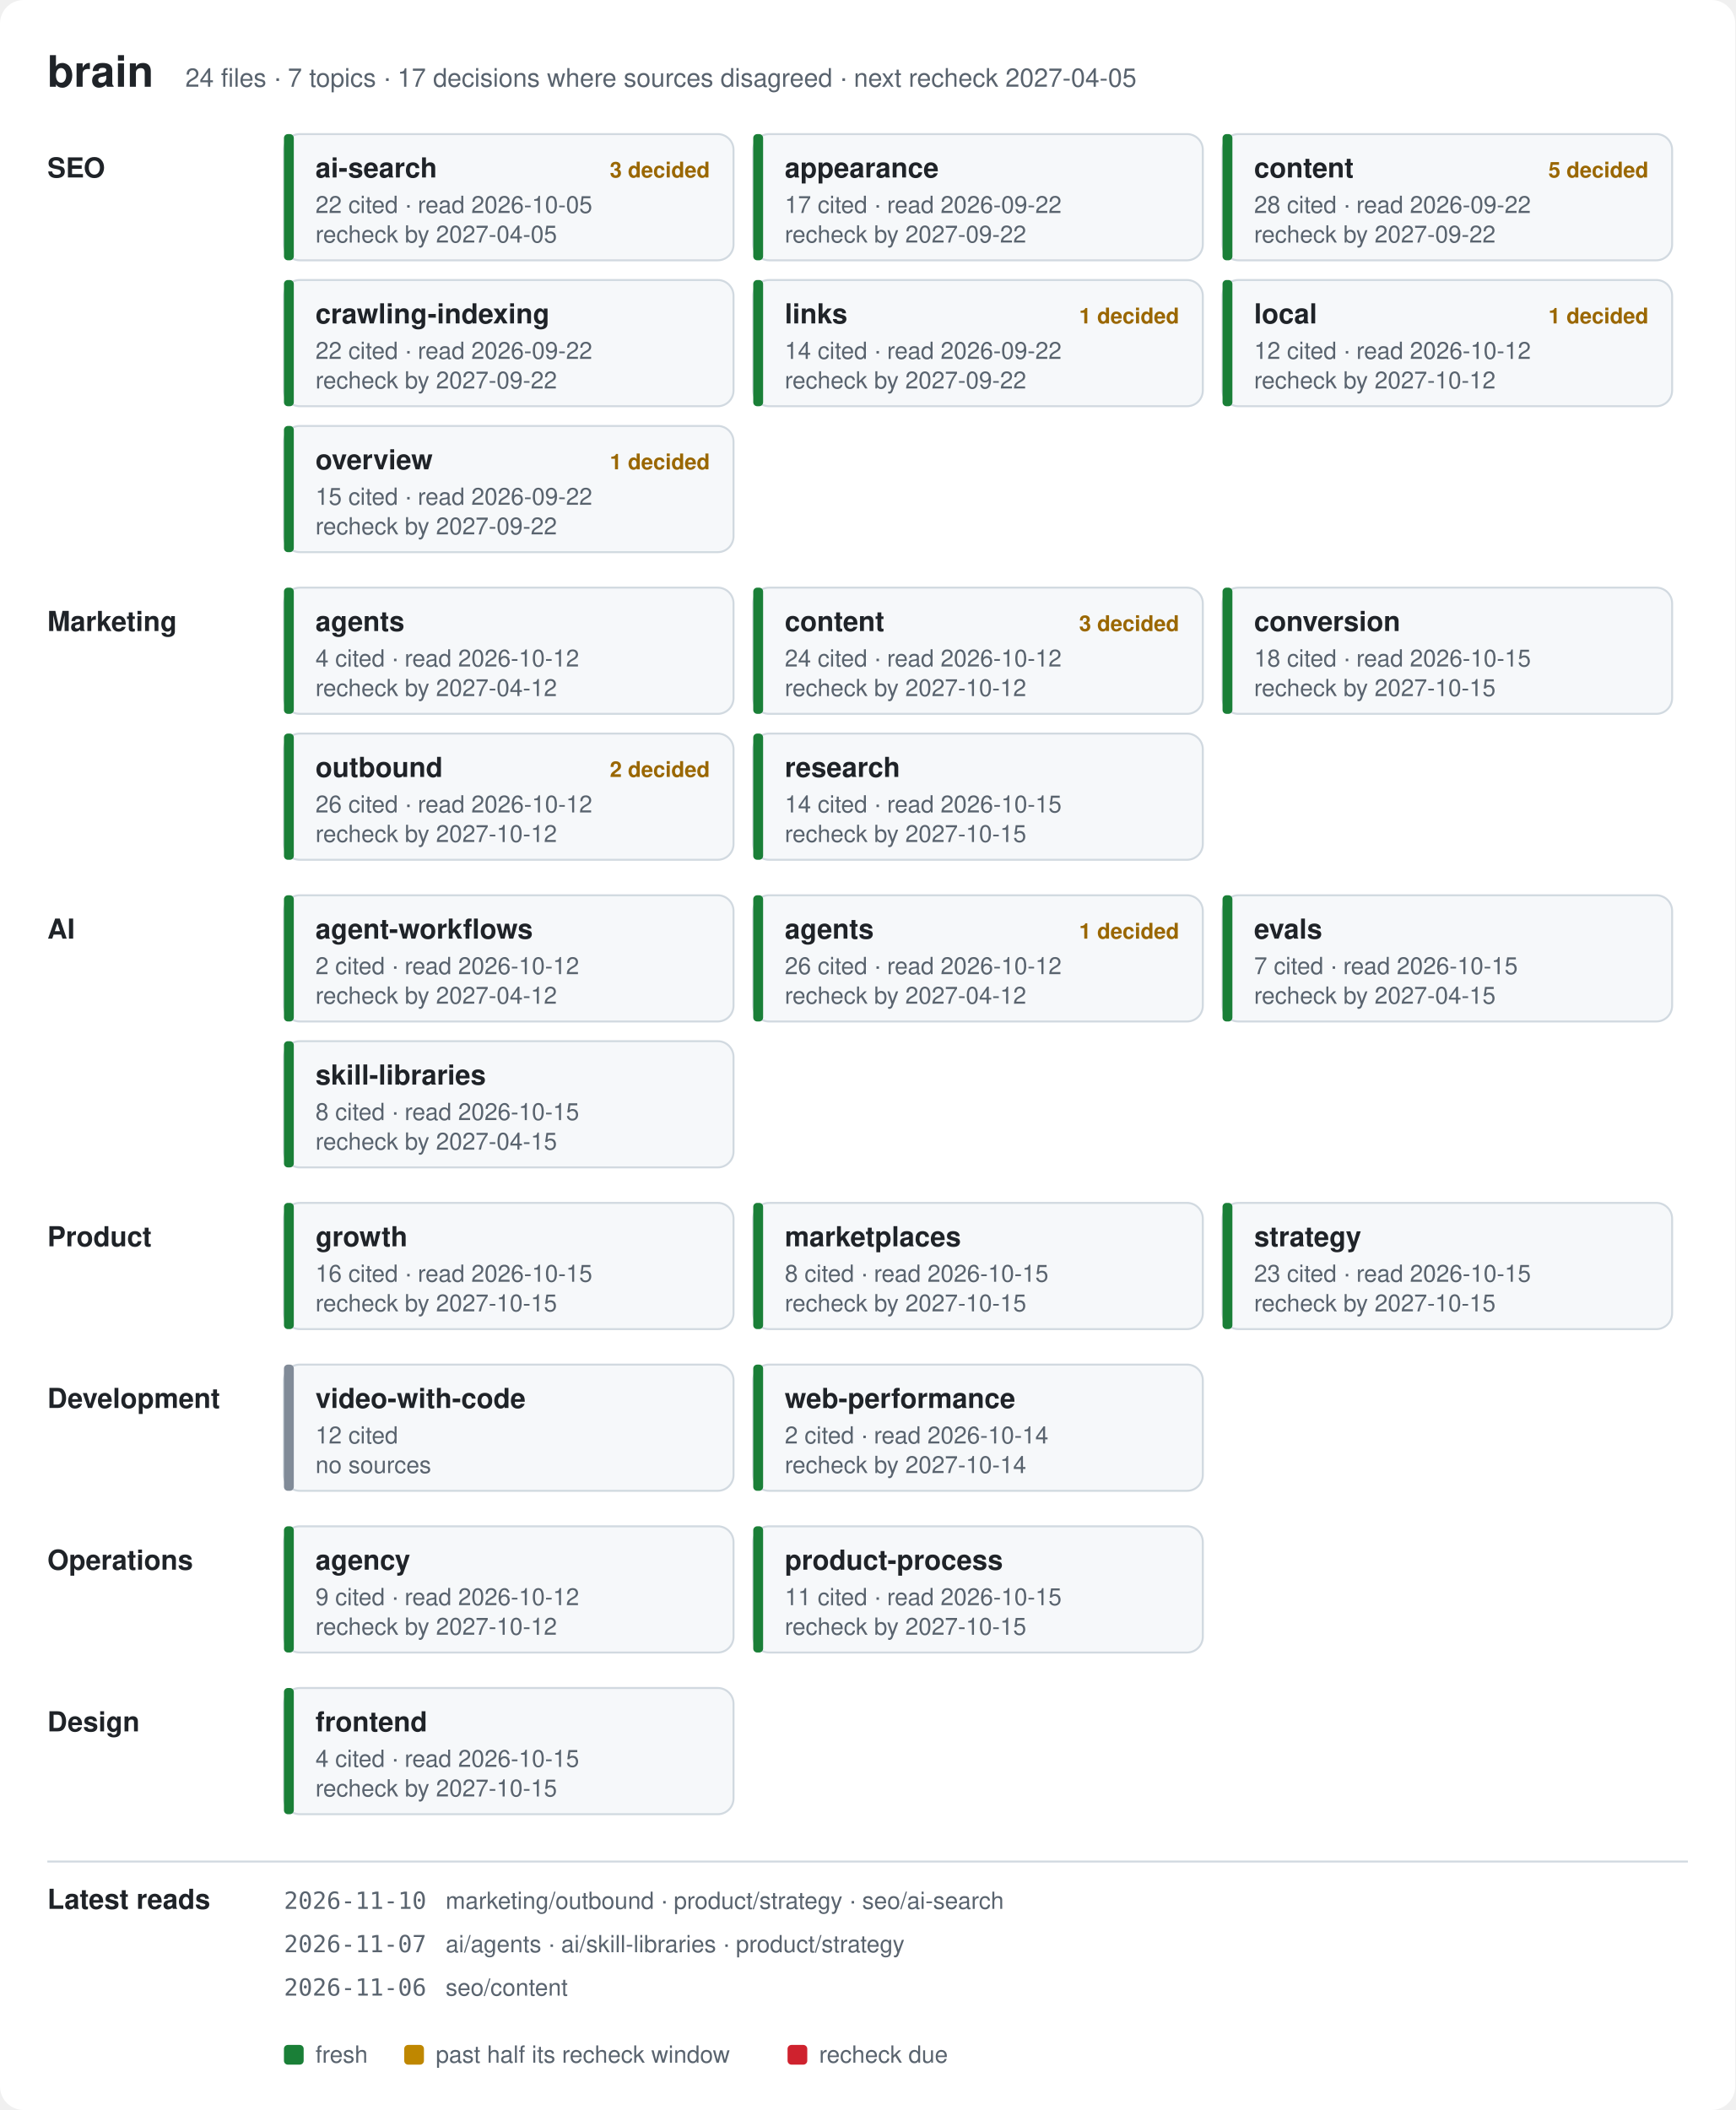
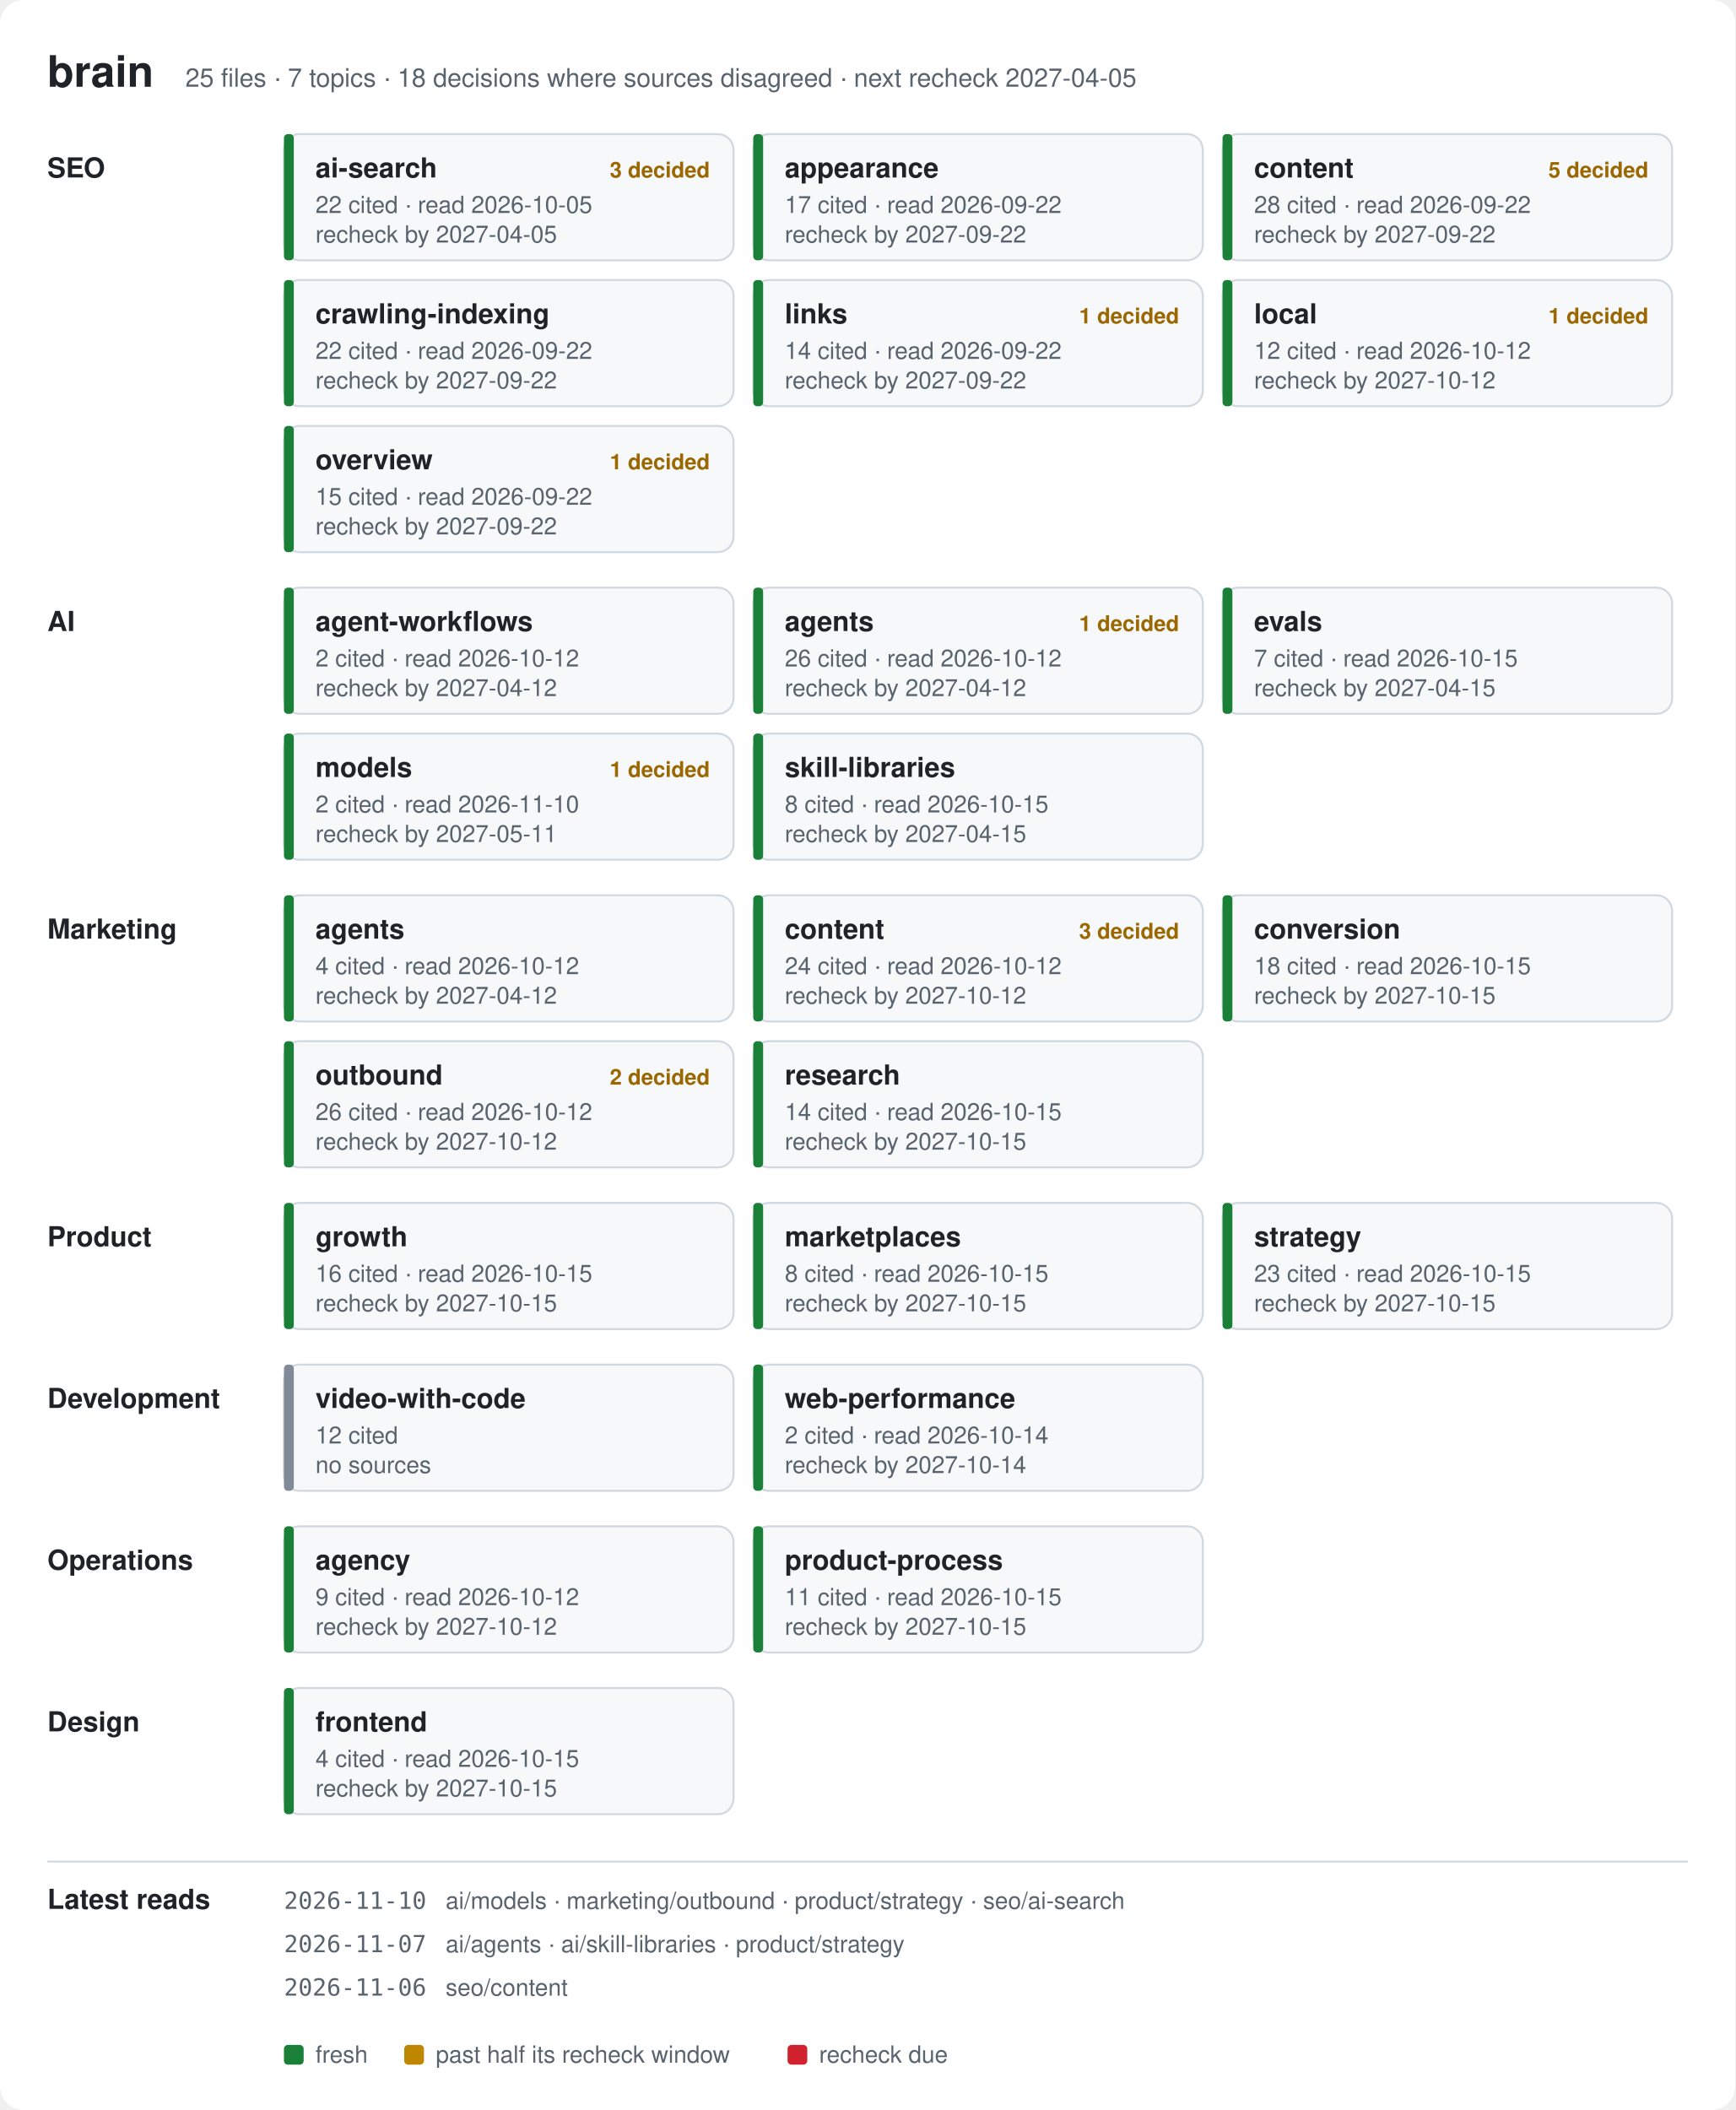
- <svg xmlns="http://www.w3.org/2000/svg" width="880" height="1070" viewBox="0 0 880 1070" role="img" aria-label="Brain map: 24 files · 7 topics · 17 decisions where sources disagreed · next recheck 2027-04-05">
+ <svg xmlns="http://www.w3.org/2000/svg" width="880" height="1070" viewBox="0 0 880 1070" role="img" aria-label="Brain map: 25 files · 7 topics · 18 decisions where sources disagreed · next recheck 2027-04-05">
  <style>
    text { font-family: -apple-system, BlinkMacSystemFont, 'Segoe UI', Helvetica, Arial, sans-serif; fill: #1f2328; }
    .h1 { font-size: 22px; font-weight: 700; }
    .topic { font-size: 14px; font-weight: 600; }
    .name { font-size: 14px; font-weight: 600; }
    .small { font-size: 12px; fill: #59636e; }
    .muted { font-size: 13px; fill: #59636e; }
    .mono { font-family: ui-monospace, SFMono-Regular, Menlo, monospace; }
    .badge { font-size: 11px; font-weight: 600; fill: #9a6700; }
    .bg { fill: #ffffff; }
    .card { fill: #f6f8fa; stroke: #d1d9e0; }
    .rule { stroke: #d1d9e0; }
    .s-fresh { fill: #1a7f37; } .s-soon { fill: #bf8700; } .s-due { fill: #cf222e; } .s-none { fill: #818b98; }
    .t-soon { fill: #9a6700; } .t-due { fill: #cf222e; font-weight: 600; }
    a:hover .card { stroke: #0969da; }
    @media (prefers-color-scheme: dark) {
      text { fill: #f0f6fc; }
      .small, .muted { fill: #9198a1; }
      .badge, .t-soon { fill: #d29922; }
      .t-due { fill: #f85149; }
      .bg { fill: #0d1117; }
      .card { fill: #151b23; stroke: #3d444d; }
      .rule { stroke: #3d444d; }
      .s-fresh { fill: #3fb950; } .s-soon { fill: #d29922; } .s-due { fill: #f85149; }
      a:hover .card { stroke: #4493f8; }
    }
</style>
  <rect width="880" height="1070" rx="12" class="bg" />
  <text x="24" y="44" class="h1">brain</text>
-   <text x="94" y="44" class="muted">24 files · 7 topics · 17 decisions where sources disagreed · next recheck 2027-04-05</text>
+   <text x="94" y="44" class="muted">25 files · 7 topics · 18 decisions where sources disagreed · next recheck 2027-04-05</text>
  <text x="24" y="90" class="topic">SEO</text>
  <a href="seo/ai-search.md">
    <g>
      <rect x="144" y="68" width="228" height="64" rx="8" class="card" />
      <rect x="144" y="68" width="5" height="64" rx="2" class="s-fresh" />
      <text x="160" y="90" class="name">ai-search</text>
      <text x="360" y="90" class="badge" text-anchor="end">3 decided</text>
      <text x="160" y="108" class="small">22 cited · read 2026-10-05</text>
      <text x="160" y="123" class="small t-fresh">recheck by 2027-04-05</text>
    </g>
  </a>
  <a href="seo/appearance.md">
    <g>
      <rect x="382" y="68" width="228" height="64" rx="8" class="card" />
      <rect x="382" y="68" width="5" height="64" rx="2" class="s-fresh" />
      <text x="398" y="90" class="name">appearance</text>
      <text x="398" y="108" class="small">17 cited · read 2026-09-22</text>
      <text x="398" y="123" class="small t-fresh">recheck by 2027-09-22</text>
    </g>
  </a>
  <a href="seo/content.md">
    <g>
      <rect x="620" y="68" width="228" height="64" rx="8" class="card" />
      <rect x="620" y="68" width="5" height="64" rx="2" class="s-fresh" />
      <text x="636" y="90" class="name">content</text>
      <text x="836" y="90" class="badge" text-anchor="end">5 decided</text>
      <text x="636" y="108" class="small">28 cited · read 2026-09-22</text>
      <text x="636" y="123" class="small t-fresh">recheck by 2027-09-22</text>
    </g>
  </a>
  <a href="seo/crawling-indexing.md">
    <g>
      <rect x="144" y="142" width="228" height="64" rx="8" class="card" />
      <rect x="144" y="142" width="5" height="64" rx="2" class="s-fresh" />
      <text x="160" y="164" class="name">crawling-indexing</text>
      <text x="160" y="182" class="small">22 cited · read 2026-09-22</text>
      <text x="160" y="197" class="small t-fresh">recheck by 2027-09-22</text>
    </g>
  </a>
  <a href="seo/links.md">
    <g>
      <rect x="382" y="142" width="228" height="64" rx="8" class="card" />
      <rect x="382" y="142" width="5" height="64" rx="2" class="s-fresh" />
      <text x="398" y="164" class="name">links</text>
      <text x="598" y="164" class="badge" text-anchor="end">1 decided</text>
      <text x="398" y="182" class="small">14 cited · read 2026-09-22</text>
      <text x="398" y="197" class="small t-fresh">recheck by 2027-09-22</text>
    </g>
  </a>
  <a href="seo/local.md">
    <g>
      <rect x="620" y="142" width="228" height="64" rx="8" class="card" />
      <rect x="620" y="142" width="5" height="64" rx="2" class="s-fresh" />
      <text x="636" y="164" class="name">local</text>
      <text x="836" y="164" class="badge" text-anchor="end">1 decided</text>
      <text x="636" y="182" class="small">12 cited · read 2026-10-12</text>
      <text x="636" y="197" class="small t-fresh">recheck by 2027-10-12</text>
    </g>
  </a>
  <a href="seo/overview.md">
    <g>
      <rect x="144" y="216" width="228" height="64" rx="8" class="card" />
      <rect x="144" y="216" width="5" height="64" rx="2" class="s-fresh" />
      <text x="160" y="238" class="name">overview</text>
      <text x="360" y="238" class="badge" text-anchor="end">1 decided</text>
      <text x="160" y="256" class="small">15 cited · read 2026-09-22</text>
      <text x="160" y="271" class="small t-fresh">recheck by 2027-09-22</text>
    </g>
  </a>
-   <text x="24" y="320" class="topic">Marketing</text>
-   <a href="marketing/agents.md">
+   <text x="24" y="320" class="topic">AI</text>
+   <a href="ai/agent-workflows.md">
    <g>
      <rect x="144" y="298" width="228" height="64" rx="8" class="card" />
      <rect x="144" y="298" width="5" height="64" rx="2" class="s-fresh" />
-       <text x="160" y="320" class="name">agents</text>
-       <text x="160" y="338" class="small">4 cited · read 2026-10-12</text>
+       <text x="160" y="320" class="name">agent-workflows</text>
+       <text x="160" y="338" class="small">2 cited · read 2026-10-12</text>
      <text x="160" y="353" class="small t-fresh">recheck by 2027-04-12</text>
    </g>
  </a>
-   <a href="marketing/content.md">
+   <a href="ai/agents.md">
    <g>
      <rect x="382" y="298" width="228" height="64" rx="8" class="card" />
      <rect x="382" y="298" width="5" height="64" rx="2" class="s-fresh" />
-       <text x="398" y="320" class="name">content</text>
-       <text x="598" y="320" class="badge" text-anchor="end">3 decided</text>
-       <text x="398" y="338" class="small">24 cited · read 2026-10-12</text>
-       <text x="398" y="353" class="small t-fresh">recheck by 2027-10-12</text>
-     </g>
-   </a>
-   <a href="marketing/conversion.md">
+       <text x="398" y="320" class="name">agents</text>
+       <text x="598" y="320" class="badge" text-anchor="end">1 decided</text>
+       <text x="398" y="338" class="small">26 cited · read 2026-10-12</text>
+       <text x="398" y="353" class="small t-fresh">recheck by 2027-04-12</text>
+     </g>
+   </a>
+   <a href="ai/evals.md">
    <g>
      <rect x="620" y="298" width="228" height="64" rx="8" class="card" />
      <rect x="620" y="298" width="5" height="64" rx="2" class="s-fresh" />
-       <text x="636" y="320" class="name">conversion</text>
-       <text x="636" y="338" class="small">18 cited · read 2026-10-15</text>
-       <text x="636" y="353" class="small t-fresh">recheck by 2027-10-15</text>
-     </g>
-   </a>
-   <a href="marketing/outbound.md">
+       <text x="636" y="320" class="name">evals</text>
+       <text x="636" y="338" class="small">7 cited · read 2026-10-15</text>
+       <text x="636" y="353" class="small t-fresh">recheck by 2027-04-15</text>
+     </g>
+   </a>
+   <a href="ai/models.md">
    <g>
      <rect x="144" y="372" width="228" height="64" rx="8" class="card" />
      <rect x="144" y="372" width="5" height="64" rx="2" class="s-fresh" />
-       <text x="160" y="394" class="name">outbound</text>
-       <text x="360" y="394" class="badge" text-anchor="end">2 decided</text>
-       <text x="160" y="412" class="small">26 cited · read 2026-10-12</text>
-       <text x="160" y="427" class="small t-fresh">recheck by 2027-10-12</text>
-     </g>
-   </a>
-   <a href="marketing/research.md">
+       <text x="160" y="394" class="name">models</text>
+       <text x="360" y="394" class="badge" text-anchor="end">1 decided</text>
+       <text x="160" y="412" class="small">2 cited · read 2026-11-10</text>
+       <text x="160" y="427" class="small t-fresh">recheck by 2027-05-11</text>
+     </g>
+   </a>
+   <a href="ai/skill-libraries.md">
    <g>
      <rect x="382" y="372" width="228" height="64" rx="8" class="card" />
      <rect x="382" y="372" width="5" height="64" rx="2" class="s-fresh" />
-       <text x="398" y="394" class="name">research</text>
-       <text x="398" y="412" class="small">14 cited · read 2026-10-15</text>
-       <text x="398" y="427" class="small t-fresh">recheck by 2027-10-15</text>
-     </g>
-   </a>
-   <text x="24" y="476" class="topic">AI</text>
-   <a href="ai/agent-workflows.md">
+       <text x="398" y="394" class="name">skill-libraries</text>
+       <text x="398" y="412" class="small">8 cited · read 2026-10-15</text>
+       <text x="398" y="427" class="small t-fresh">recheck by 2027-04-15</text>
+     </g>
+   </a>
+   <text x="24" y="476" class="topic">Marketing</text>
+   <a href="marketing/agents.md">
    <g>
      <rect x="144" y="454" width="228" height="64" rx="8" class="card" />
      <rect x="144" y="454" width="5" height="64" rx="2" class="s-fresh" />
-       <text x="160" y="476" class="name">agent-workflows</text>
-       <text x="160" y="494" class="small">2 cited · read 2026-10-12</text>
+       <text x="160" y="476" class="name">agents</text>
+       <text x="160" y="494" class="small">4 cited · read 2026-10-12</text>
      <text x="160" y="509" class="small t-fresh">recheck by 2027-04-12</text>
    </g>
  </a>
-   <a href="ai/agents.md">
+   <a href="marketing/content.md">
    <g>
      <rect x="382" y="454" width="228" height="64" rx="8" class="card" />
      <rect x="382" y="454" width="5" height="64" rx="2" class="s-fresh" />
-       <text x="398" y="476" class="name">agents</text>
-       <text x="598" y="476" class="badge" text-anchor="end">1 decided</text>
-       <text x="398" y="494" class="small">26 cited · read 2026-10-12</text>
-       <text x="398" y="509" class="small t-fresh">recheck by 2027-04-12</text>
-     </g>
-   </a>
-   <a href="ai/evals.md">
+       <text x="398" y="476" class="name">content</text>
+       <text x="598" y="476" class="badge" text-anchor="end">3 decided</text>
+       <text x="398" y="494" class="small">24 cited · read 2026-10-12</text>
+       <text x="398" y="509" class="small t-fresh">recheck by 2027-10-12</text>
+     </g>
+   </a>
+   <a href="marketing/conversion.md">
    <g>
      <rect x="620" y="454" width="228" height="64" rx="8" class="card" />
      <rect x="620" y="454" width="5" height="64" rx="2" class="s-fresh" />
-       <text x="636" y="476" class="name">evals</text>
-       <text x="636" y="494" class="small">7 cited · read 2026-10-15</text>
-       <text x="636" y="509" class="small t-fresh">recheck by 2027-04-15</text>
-     </g>
-   </a>
-   <a href="ai/skill-libraries.md">
+       <text x="636" y="476" class="name">conversion</text>
+       <text x="636" y="494" class="small">18 cited · read 2026-10-15</text>
+       <text x="636" y="509" class="small t-fresh">recheck by 2027-10-15</text>
+     </g>
+   </a>
+   <a href="marketing/outbound.md">
    <g>
      <rect x="144" y="528" width="228" height="64" rx="8" class="card" />
      <rect x="144" y="528" width="5" height="64" rx="2" class="s-fresh" />
-       <text x="160" y="550" class="name">skill-libraries</text>
-       <text x="160" y="568" class="small">8 cited · read 2026-10-15</text>
-       <text x="160" y="583" class="small t-fresh">recheck by 2027-04-15</text>
+       <text x="160" y="550" class="name">outbound</text>
+       <text x="360" y="550" class="badge" text-anchor="end">2 decided</text>
+       <text x="160" y="568" class="small">26 cited · read 2026-10-12</text>
+       <text x="160" y="583" class="small t-fresh">recheck by 2027-10-12</text>
+     </g>
+   </a>
+   <a href="marketing/research.md">
+     <g>
+       <rect x="382" y="528" width="228" height="64" rx="8" class="card" />
+       <rect x="382" y="528" width="5" height="64" rx="2" class="s-fresh" />
+       <text x="398" y="550" class="name">research</text>
+       <text x="398" y="568" class="small">14 cited · read 2026-10-15</text>
+       <text x="398" y="583" class="small t-fresh">recheck by 2027-10-15</text>
    </g>
  </a>
  <text x="24" y="632" class="topic">Product</text>
  <a href="product/growth.md">
    <g>
      <rect x="144" y="610" width="228" height="64" rx="8" class="card" />
      <rect x="144" y="610" width="5" height="64" rx="2" class="s-fresh" />
      <text x="160" y="632" class="name">growth</text>
      <text x="160" y="650" class="small">16 cited · read 2026-10-15</text>
      <text x="160" y="665" class="small t-fresh">recheck by 2027-10-15</text>
    </g>
  </a>
  <a href="product/marketplaces.md">
    <g>
      <rect x="382" y="610" width="228" height="64" rx="8" class="card" />
      <rect x="382" y="610" width="5" height="64" rx="2" class="s-fresh" />
      <text x="398" y="632" class="name">marketplaces</text>
      <text x="398" y="650" class="small">8 cited · read 2026-10-15</text>
      <text x="398" y="665" class="small t-fresh">recheck by 2027-10-15</text>
    </g>
  </a>
  <a href="product/strategy.md">
    <g>
      <rect x="620" y="610" width="228" height="64" rx="8" class="card" />
      <rect x="620" y="610" width="5" height="64" rx="2" class="s-fresh" />
      <text x="636" y="632" class="name">strategy</text>
      <text x="636" y="650" class="small">23 cited · read 2026-10-15</text>
      <text x="636" y="665" class="small t-fresh">recheck by 2027-10-15</text>
    </g>
  </a>
  <text x="24" y="714" class="topic">Development</text>
  <a href="development/video-with-code.md">
    <g>
      <rect x="144" y="692" width="228" height="64" rx="8" class="card" />
      <rect x="144" y="692" width="5" height="64" rx="2" class="s-none" />
      <text x="160" y="714" class="name">video-with-code</text>
      <text x="160" y="732" class="small">12 cited</text>
      <text x="160" y="747" class="small t-none">no sources</text>
    </g>
  </a>
  <a href="development/web-performance.md">
    <g>
      <rect x="382" y="692" width="228" height="64" rx="8" class="card" />
      <rect x="382" y="692" width="5" height="64" rx="2" class="s-fresh" />
      <text x="398" y="714" class="name">web-performance</text>
      <text x="398" y="732" class="small">2 cited · read 2026-10-14</text>
      <text x="398" y="747" class="small t-fresh">recheck by 2027-10-14</text>
    </g>
  </a>
  <text x="24" y="796" class="topic">Operations</text>
  <a href="operations/agency.md">
    <g>
      <rect x="144" y="774" width="228" height="64" rx="8" class="card" />
      <rect x="144" y="774" width="5" height="64" rx="2" class="s-fresh" />
      <text x="160" y="796" class="name">agency</text>
      <text x="160" y="814" class="small">9 cited · read 2026-10-12</text>
      <text x="160" y="829" class="small t-fresh">recheck by 2027-10-12</text>
    </g>
  </a>
  <a href="operations/product-process.md">
    <g>
      <rect x="382" y="774" width="228" height="64" rx="8" class="card" />
      <rect x="382" y="774" width="5" height="64" rx="2" class="s-fresh" />
      <text x="398" y="796" class="name">product-process</text>
      <text x="398" y="814" class="small">11 cited · read 2026-10-15</text>
      <text x="398" y="829" class="small t-fresh">recheck by 2027-10-15</text>
    </g>
  </a>
  <text x="24" y="878" class="topic">Design</text>
  <a href="design/frontend.md">
    <g>
      <rect x="144" y="856" width="228" height="64" rx="8" class="card" />
      <rect x="144" y="856" width="5" height="64" rx="2" class="s-fresh" />
      <text x="160" y="878" class="name">frontend</text>
      <text x="160" y="896" class="small">4 cited · read 2026-10-15</text>
      <text x="160" y="911" class="small t-fresh">recheck by 2027-10-15</text>
    </g>
  </a>
  <line x1="24" y1="944" x2="856" y2="944" class="rule" />
  <text x="24" y="968" class="topic">Latest reads</text>
  <text x="144" y="968" class="small mono">2026-11-10</text>
-   <text x="226" y="968" class="small">marketing/outbound · product/strategy · seo/ai-search</text>
+   <text x="226" y="968" class="small">ai/models · marketing/outbound · product/strategy · seo/ai-search</text>
  <text x="144" y="990" class="small mono">2026-11-07</text>
  <text x="226" y="990" class="small">ai/agents · ai/skill-libraries · product/strategy</text>
  <text x="144" y="1012" class="small mono">2026-11-06</text>
  <text x="226" y="1012" class="small">seo/content</text>
  <rect x="144" y="1037" width="10" height="10" rx="2" class="s-fresh" />
  <text x="160" y="1046" class="small">fresh</text>
  <rect x="205.0" y="1037" width="10" height="10" rx="2" class="s-soon" />
  <text x="221.0" y="1046" class="small">past half its recheck window</text>
  <rect x="399.4" y="1037" width="10" height="10" rx="2" class="s-due" />
  <text x="415.4" y="1046" class="small">recheck due</text>
</svg>
